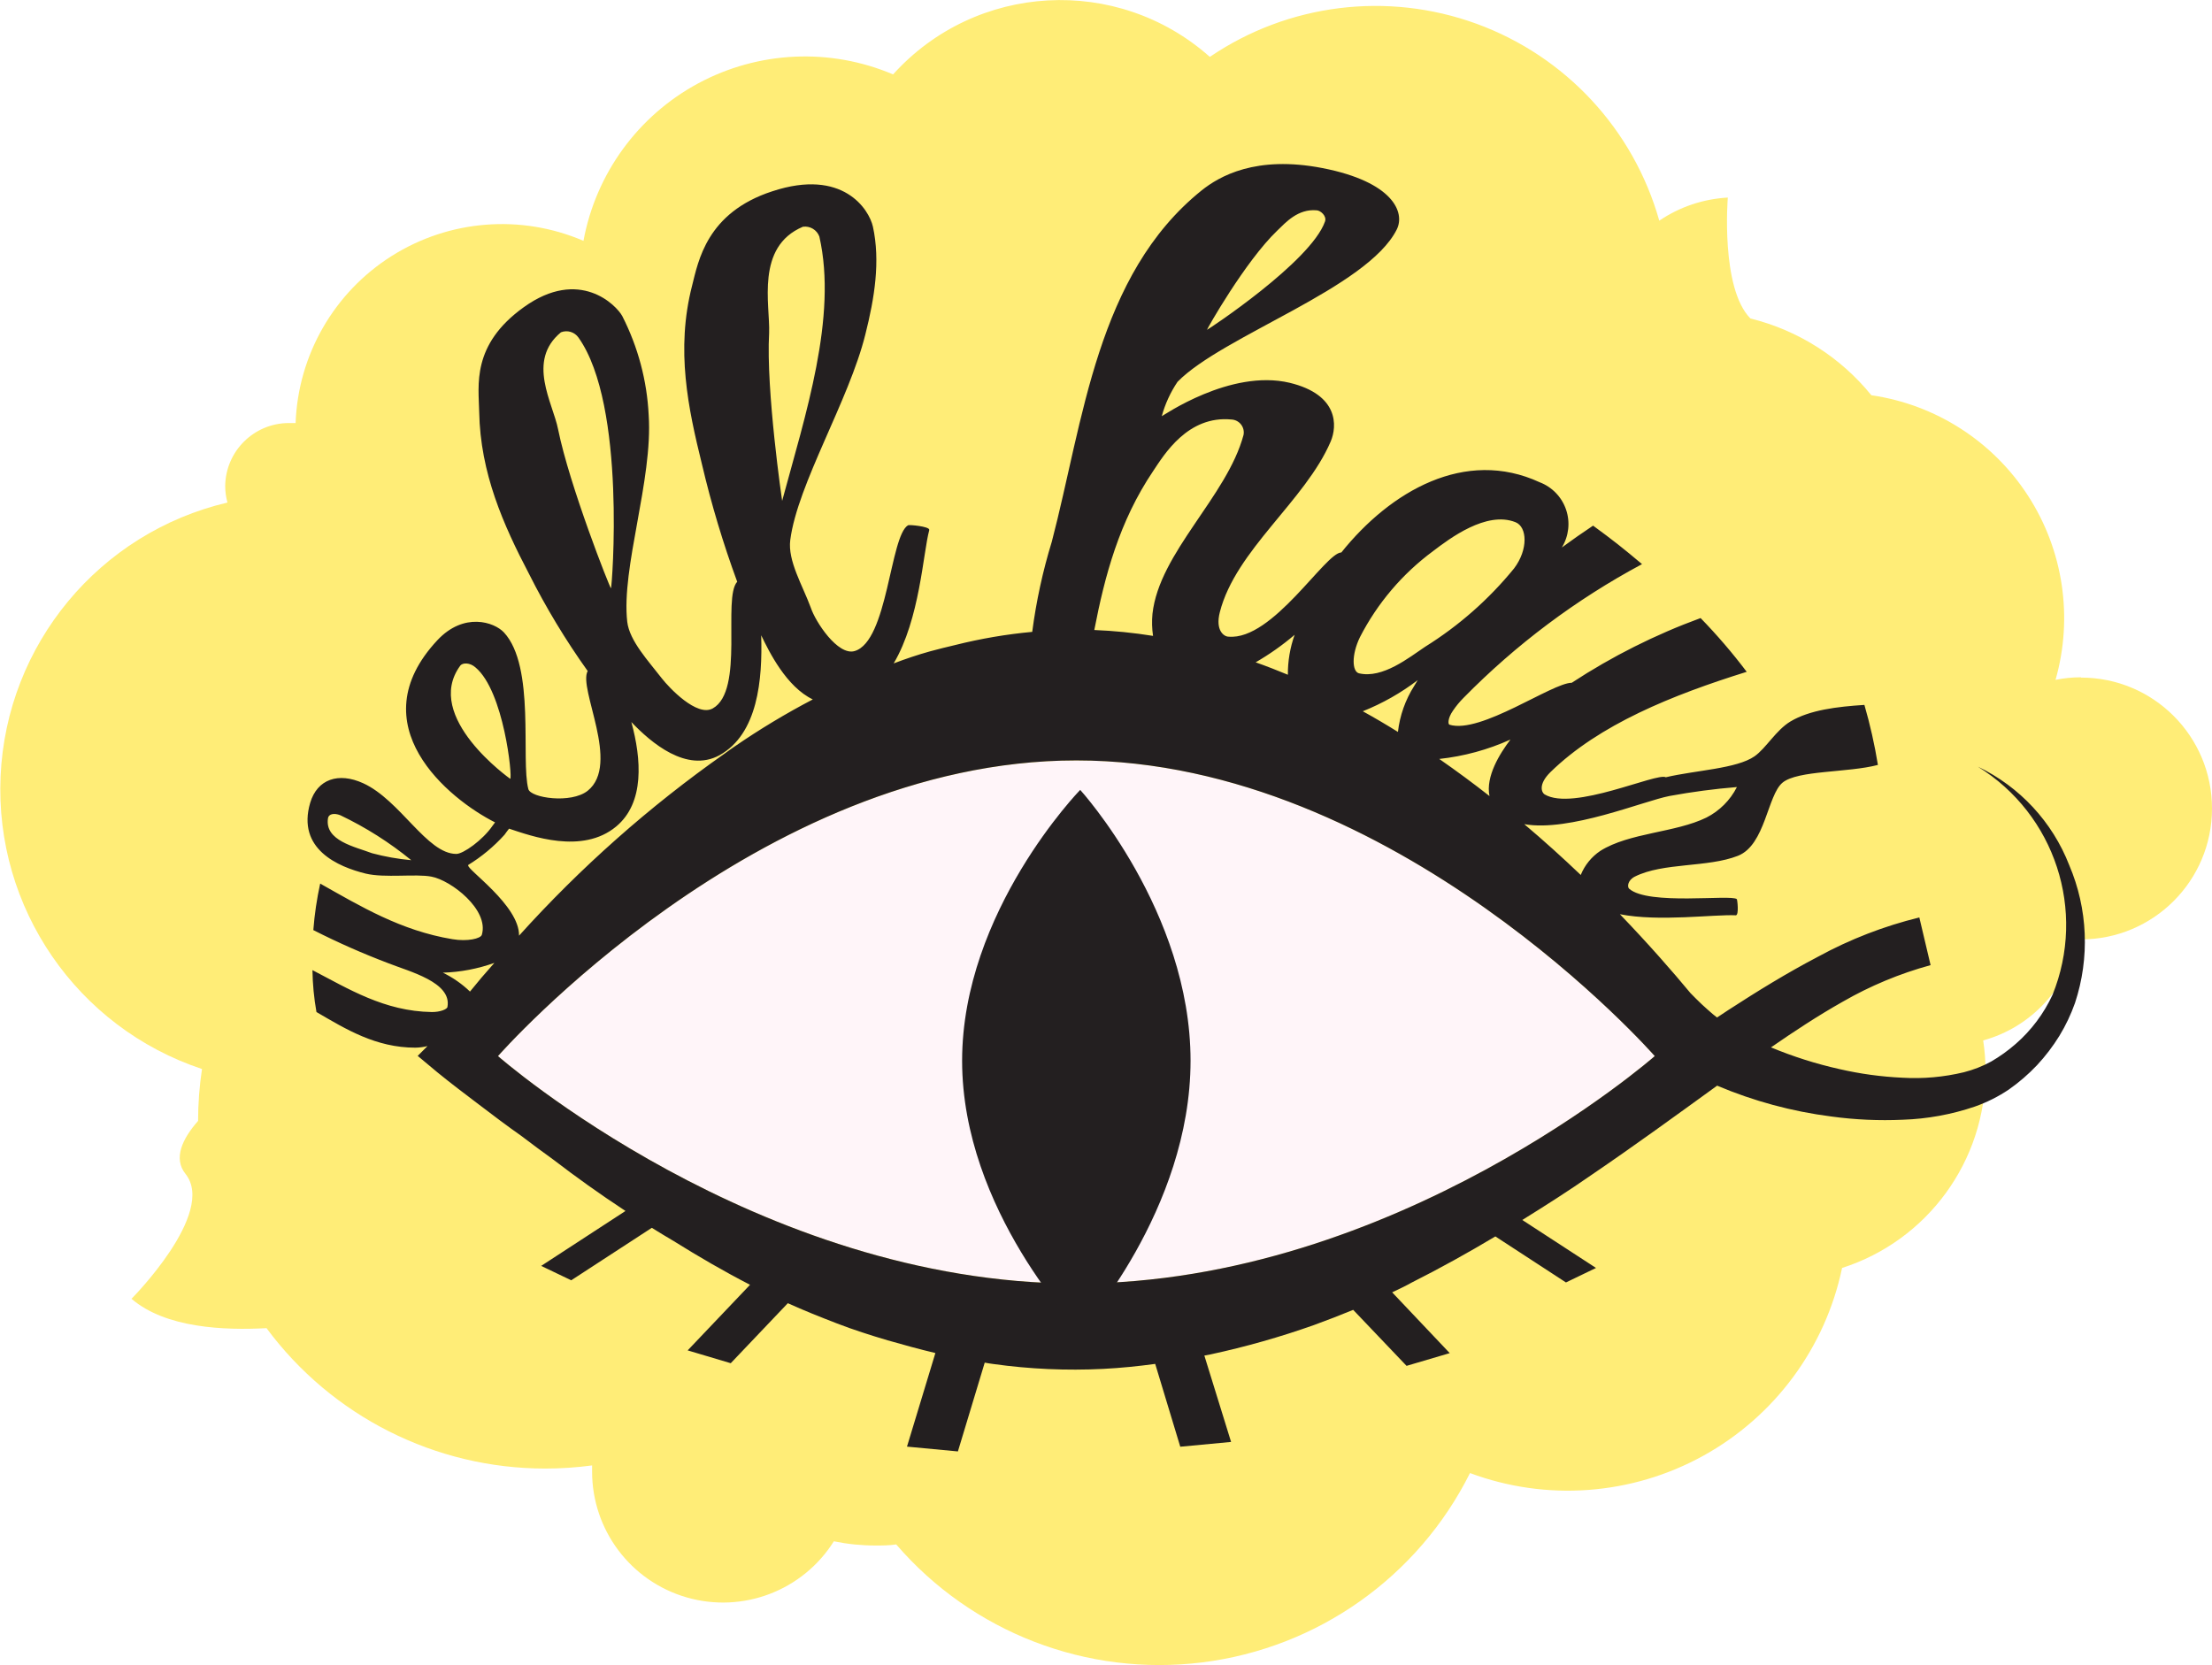
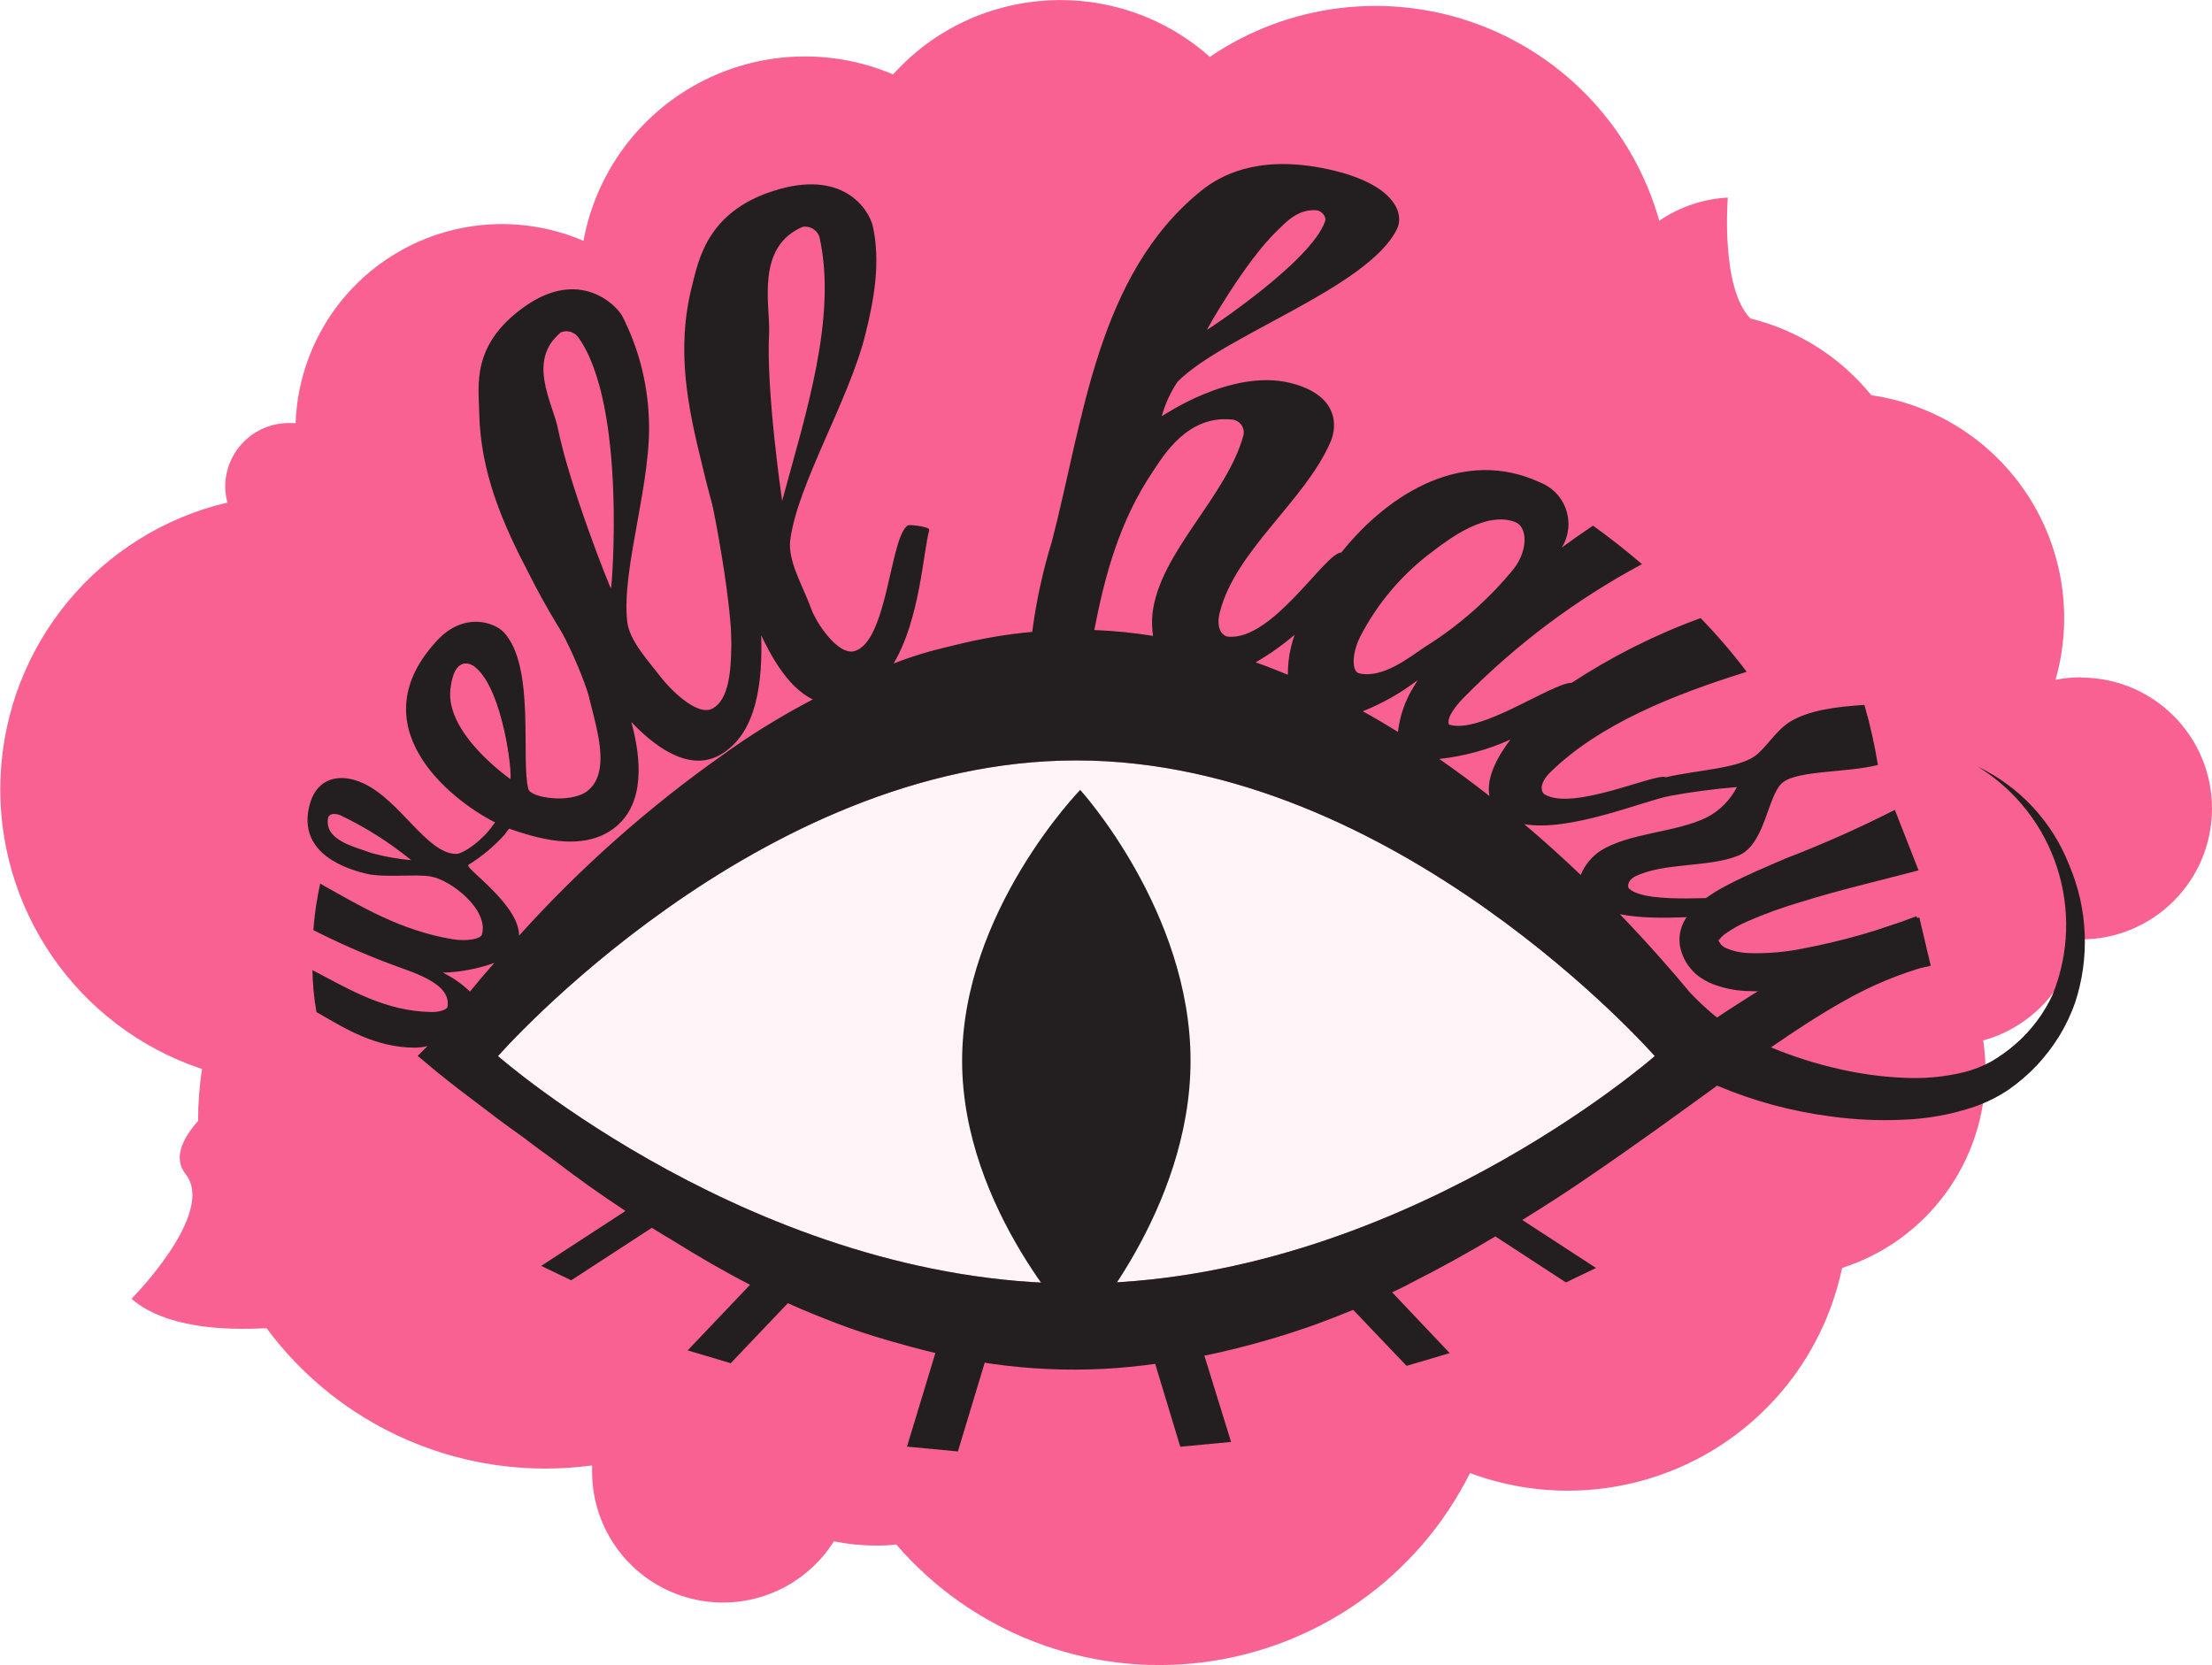
- <svg width="100%" viewBox="0 0 225.91 170.03">
+ <svg xmlns="http://www.w3.org/2000/svg" id="Layer_3" data-name="Layer 3" width="225.91" height="170.03" viewBox="0 0 225.91 170.03">
  <g>
-     <path d="M212.53,69.18a13.1,13.1,0,0,0-2.6.26,23,23,0,0,0-18.81-29.07,23,23,0,0,0-12.35-7.84c-3.07-3.11-2.31-12.35-2.31-12.35a13.82,13.82,0,0,0-7,2.36A30.11,30.11,0,0,0,123.56,5.81,23,23,0,0,0,91.21,7.6a23,23,0,0,0-31.62,17,21.09,21.09,0,0,0-29.4,18.61c-.23,0-.46,0-.7,0A6.51,6.51,0,0,0,23,49.63a6.34,6.34,0,0,0,.23,1.7,30.1,30.1,0,0,0-2.6,57.86,35.65,35.65,0,0,0-.4,5.3h0c-1.6,1.82-2.56,3.82-1.28,5.42,3.18,4-5.52,12.75-5.52,12.75,3.49,3,9.46,3.23,13.79,3A35.42,35.42,0,0,0,55.68,150a35.9,35.9,0,0,0,4.79-.32c0,.21,0,.42,0,.63a13.37,13.37,0,0,0,24.69,7.12,21,21,0,0,0,4.23.43c.72,0,1.43,0,2.14-.11a35.47,35.47,0,0,0,58.6-7.29,28.62,28.62,0,0,0,38-20.95,21.09,21.09,0,0,0,14.65-20.08,20.53,20.53,0,0,0-.24-3.16,13.38,13.38,0,0,0,9.58-10.32h.42a13.37,13.37,0,1,0,0-26.74Z" fill="#ffed77" />
+     <path d="M212.53,69.18a13.1,13.1,0,0,0-2.6.26,23,23,0,0,0-18.81-29.07,23,23,0,0,0-12.35-7.84c-3.07-3.11-2.31-12.35-2.31-12.35a13.82,13.82,0,0,0-7,2.36A30.11,30.11,0,0,0,123.56,5.81,23,23,0,0,0,91.21,7.6a23,23,0,0,0-31.62,17,21.09,21.09,0,0,0-29.4,18.61c-.23,0-.46,0-.7,0A6.51,6.51,0,0,0,23,49.63a6.34,6.34,0,0,0,.23,1.7,30.1,30.1,0,0,0-2.6,57.86,35.65,35.65,0,0,0-.4,5.3h0c-1.6,1.82-2.56,3.82-1.28,5.42,3.18,4-5.52,12.75-5.52,12.75,3.49,3,9.46,3.23,13.79,3A35.42,35.42,0,0,0,55.68,150a35.9,35.9,0,0,0,4.79-.32c0,.21,0,.42,0,.63a13.37,13.37,0,0,0,24.69,7.12,21,21,0,0,0,4.23.43c.72,0,1.43,0,2.14-.11a35.47,35.47,0,0,0,58.6-7.29,28.62,28.62,0,0,0,38-20.95,21.09,21.09,0,0,0,14.65-20.08,20.53,20.53,0,0,0-.24-3.16,13.38,13.38,0,0,0,9.58-10.32h.42a13.37,13.37,0,1,0,0-26.74Z" fill="#f86192" />
    <g>
      <path d="M169,107.87s-26.44,23.23-59.07,23.23-59.07-23.23-59.07-23.23,26.45-30.2,59.07-30.2S169,107.87,169,107.87Z" fill="#fff5f9" />
      <path d="M211.33,88.37A18.65,18.65,0,0,0,202,78.31a19,19,0,0,1,7.62,23.31,15,15,0,0,1-3.75,5,16,16,0,0,1-2.52,1.81,11.83,11.83,0,0,1-2.78,1.09,21.39,21.39,0,0,1-6.27.56,36,36,0,0,1-6.43-.88,42,42,0,0,1-7-2.22c2.4-1.66,4.82-3.25,7.3-4.65a38,38,0,0,1,9-3.75l-1.15-4.87a42.81,42.81,0,0,0-10.33,4c-3.21,1.68-6.24,3.55-9.2,5.47l-1.13.75-.45-.36c-.36-.32-.73-.63-1.12-1s-.76-.74-1.14-1.13c-1.84-2.22-4.27-5-7.21-8.06,4,.79,9.6,0,11.86.11h0c.31-.1.13-1.6.08-1.65-.56-.51-9.06.67-11-1.07-.2-.18-.16-.85.58-1.23,2.9-1.46,7.45-.91,10.54-2.13,2.8-1.11,3-6.19,4.55-7.47s6.67-1,9.74-1.81A51.88,51.88,0,0,0,190.41,72c-2.8.18-5.59.52-7.55,1.69-1.49.9-2.49,2.73-3.67,3.56-1.83,1.27-6,1.42-9.06,2.14h0c-.91-.51-9.46,3.5-12.38,1.75-.29-.17-.69-1,.58-2.26,5-4.89,12.47-7.89,20.06-10.26a57.69,57.69,0,0,0-4.71-5.49,64.29,64.29,0,0,0-13.16,6.61c-2,0-9.32,5.27-12.49,4.28-.15-.05-.19-.64.36-1.43a9,9,0,0,1,1.07-1.3A75.5,75.5,0,0,1,167.7,57.62c-2-1.68-2.95-2.43-5-3.93-1.29.87-1.93,1.31-3.19,2.23a4.57,4.57,0,0,0-2.26-6.66c-7.61-3.52-15.24.9-20.26,7.17h0c-1.63,0-7,9-11.52,8.6-.46,0-1.37-.63-.89-2.5,1.62-6.36,8.72-11.37,11.32-17.43.68-1.59.82-4.79-4.18-6-6.07-1.45-13,3.42-13.07,3.41A11.91,11.91,0,0,1,120.26,39c4.59-4.7,19.39-9.57,22.39-15.56.88-1.76-.4-4.87-7.58-6.27-6.83-1.33-10.56.85-12.35,2.28C112,28.07,110.65,43,107.42,55.33a56.25,56.25,0,0,0-2,9.21,51.71,51.71,0,0,0-7.85,1.34c-.87.2-1.73.42-2.59.65-1.26.35-2.5.77-3.71,1.23,2.68-4.52,3-11.28,3.63-13.6v-.07c-.06-.32-2-.51-2.16-.44-1.85,1.08-2.06,11.86-5.46,12.85-1.72.5-4-3-4.47-4.42-.83-2.26-2.38-4.8-2.1-6.93.75-5.73,6-14.25,7.67-21,.94-3.72,1.54-7.48.77-11-.39-1.75-3.06-6-10.28-3.61-6.7,2.18-7.55,7.13-8.19,9.65C69,35.75,70.28,41.7,71.69,47.42a103.35,103.35,0,0,0,3.6,12c-1.52,1.66.76,11.12-2.5,12.94-1.61.9-4.45-2.11-5.19-3.06-1.38-1.79-3.31-3.84-3.54-5.79C63.43,58,66.69,49,66.25,42.41a24.93,24.93,0,0,0-2.7-10.13c-.59-1.09-4.36-5-10.06-.9-5.37,3.85-4.6,8-4.55,10.69.11,6.26,2.48,11.56,5.08,16.53a75.13,75.13,0,0,0,6,9.94c-1,1.78,3.39,9.51,0,12.23-1.7,1.35-5.82.73-6.06-.17-.79-3,.74-12.51-2.49-16-1-1.07-4.09-2.1-6.8.79C36.58,74.05,45.82,81.61,50.56,84l-.26.35c-1,1.46-3,2.88-3.7,2.87-3,0-5.72-5.49-9.51-7.22-2.52-1.15-4.69-.42-5.41,2-1.39,4.73,2.86,6.54,5.67,7.23,1.95.47,5.12,0,6.71.31,2,.37,5.91,3.38,5.15,5.94-.12.39-1.46.71-3,.45-5.27-.87-9.39-3.36-13.51-5.68A34.38,34.38,0,0,0,32,95a77.59,77.59,0,0,0,7.7,3.4c2.09.83,6.45,1.92,6,4.43,0,.25-.75.55-1.6.54-4.84-.07-8.53-2.38-12.19-4.28a26.66,26.66,0,0,0,.41,4.28c3,1.75,6.07,3.64,10.1,3.64a5.76,5.76,0,0,0,1.24-.16l-1,1,2,1.67c1.43,1.17,2.82,2.21,4.24,3.29S51.78,115,53.21,116c1.11.85,2.23,1.67,3.36,2.49,2.2,1.69,4.65,3.45,7.31,5.2l-8.61,5.61,3.07,1.47,8.23-5.36c.74.46,1.49.92,2.26,1.37,2.53,1.58,5.11,3.08,7.77,4.45l-6.37,6.7,4.4,1.31,5.83-6.13c1.63.74,3.29,1.4,5,2.06s3.43,1.21,5.19,1.73c1.61.46,3.23.91,4.88,1.3l-2.9,9.56,5.2.49,2.74-9.07c.29.05.58.11.87.14a59.41,59.41,0,0,0,11.23.5c1.78-.09,3.55-.27,5.31-.51l2.56,8.46,5.19-.49L123,138.46l.63-.12a85.76,85.76,0,0,0,10.57-3c1.34-.49,2.67-1,4-1.55l5.45,5.72,4.41-1.3L142.18,132c.68-.32,1.36-.64,2-1,2.92-1.47,5.76-3.05,8.54-4.71l7.21,4.7,3.07-1.48-7.53-4.9c2.4-1.49,4.77-3,7.08-4.61,4.41-3,8.62-6.07,12.82-9.11a44.26,44.26,0,0,0,11.66,3.15,40.48,40.48,0,0,0,7.31.33,25.38,25.38,0,0,0,7.34-1.34,15.21,15.21,0,0,0,3.49-1.75,19,19,0,0,0,2.86-2.47,19.27,19.27,0,0,0,2.29-3,17.91,17.91,0,0,0,1.6-3.37A19.94,19.94,0,0,0,211.33,88.37ZM130.45,23.55c.88-.85,2.11-2.23,4-2.07.4,0,1.08.58.87,1.15-1.46,4.13-12,11.07-12.05,11.06S127.17,26.69,130.45,23.55ZM38,87.15c-1.73-.66-4.88-1.27-4.5-3.59.07-.41.6-.55,1.26-.29A35.75,35.75,0,0,1,42,87.86,23.46,23.46,0,0,1,38,87.15ZM170.52,81.3h0a69.27,69.27,0,0,1,6.87-.91,7.11,7.11,0,0,1-3.12,3.12c-3.17,1.55-7.86,1.53-10.83,3.4a5.42,5.42,0,0,0-2,2.46c-1.79-1.71-3.72-3.46-5.77-5.19C160.3,85,167.82,81.82,170.52,81.3Zm-16.26-5.76c-1.08,1.42-2.55,3.77-2.14,5.77-1.64-1.29-3.36-2.56-5.13-3.79A23.9,23.9,0,0,0,154.26,75.54ZM138.89,65.08a25.31,25.31,0,0,1,7.47-8.79c1.67-1.27,5.45-4.14,8.42-2.95,1.2.48,1.31,2.79-.15,4.72a36.87,36.87,0,0,1-9.08,8c-1.65,1.1-4.35,3.29-6.77,2.71C138.1,68.58,138,66.92,138.89,65.08Zm5.9,4.39s-.28.45-.37.61a11.11,11.11,0,0,0-1.65,4.68c-1.17-.73-2.37-1.44-3.59-2.11A23.82,23.82,0,0,0,144.79,69.47Zm-12.57-4.63a11.87,11.87,0,0,0-.69,4.08c-1.09-.45-2.18-.88-3.29-1.27A26.83,26.83,0,0,0,132.22,64.84ZM117.78,48.1c1.11-1.66,3.53-5.69,8-5.25A1.32,1.32,0,0,1,127,44.43c-1.69,6.29-8.61,12-9.3,18.27a9.21,9.21,0,0,0,.06,2.25,50.59,50.59,0,0,0-6-.6C112.83,58.82,114.3,53.26,117.78,48.1ZM82,23.16a1.56,1.56,0,0,1,1.68,1c1.87,8.23-1.44,18.25-3.8,27,0,0-1.66-11.27-1.33-17.15C78.66,31.15,77.14,25.21,82,23.16ZM57,43.86c-.53-2.71-3.25-7,.29-9.92a1.51,1.51,0,0,1,1.79.54C64,41.4,62.49,60.05,62.4,60.09S58.15,49.57,57,43.86ZM47,68c.25-.34,1-.33,1.56.17,2.91,2.43,3.79,11.22,3.55,11.38C52.13,79.56,43.16,73.25,47,68Zm.8,20.36a17,17,0,0,0,3.72-3.09c.18-.26.28-.38.47-.63,2.24.74,7.47,2.67,10.94-.22,2.92-2.43,2.58-6.9,1.55-10.67,2,2.1,5.64,5.22,9,3.39,3.93-2.18,4.4-7.74,4.26-12.25.83,1.72,2.57,5.25,5.27,6.55a77.16,77.16,0,0,0-8,4.82c-.34.23-.67.47-1,.71a125,125,0,0,0-21,18.6C53.06,92.46,47.57,88.75,47.82,88.37ZM48,101.28a10.85,10.85,0,0,0-2.77-1.93,17.18,17.18,0,0,0,5.26-1C49.57,99.38,48.73,100.37,48,101.28Zm61.93,29.82c-32.62,0-59.07-23.23-59.07-23.23s26.45-30.2,59.07-30.2S169,107.87,169,107.87,142.55,131.1,109.92,131.1Z" fill="#231f20" />
      <path d="M110.32,80.68s11.27,12.38,11.27,27.66S110.32,136,110.32,136s-12.06-12.38-12.06-27.65S110.32,80.68,110.32,80.68Z" fill="#231f20" />
    </g>
  </g>
+   <path d="M52.13,79.56S45.49,75,46,70.42s3.2-2.21,4.12.12A25.48,25.48,0,0,1,52.13,79.56Z" fill="#f86192" />
+   <path d="M60.74,73.33s-.71-4.16-4.3-10.5,4.38-1.58,4.38-1.58L62.65,73Z" fill="#231f20" />
+   <path d="M74.74,66.92S75,62.67,72.65,51c-1.25-6.15,4.92,1,4.92,1Z" fill="#231f20" />
+   <path d="M195.94,88.9c-4.11,1.09-8.1,2-11.95,3.21a46.07,46.07,0,0,0-5.53,2,12.21,12.21,0,0,0-2.26,1.27,2.77,2.77,0,0,0-.6.58c-.1.15-.06.08-.09.07s0,.09.08.18.11.14.14.23a1.81,1.81,0,0,0,.58.42,6.47,6.47,0,0,0,2.25.49,24.12,24.12,0,0,0,5.65-.48,66.86,66.86,0,0,0,11.52-3.29l1.43,5.08c-4.09.75-8.14,1.62-12.33,2.21a33.17,33.17,0,0,1-6.53.35,10.72,10.72,0,0,1-3.68-.83,7.44,7.44,0,0,1-1-.57,4.87,4.87,0,0,1-.89-.81,5.06,5.06,0,0,1-1.14-2.3,4,4,0,0,1,.54-2.84,6.76,6.76,0,0,1,1.46-1.66,17.47,17.47,0,0,1,3-1.9c1.95-1,3.9-1.82,5.81-2.64a118.66,118.66,0,0,0,11.12-4.95Z" fill="#231f20" />
</svg>
